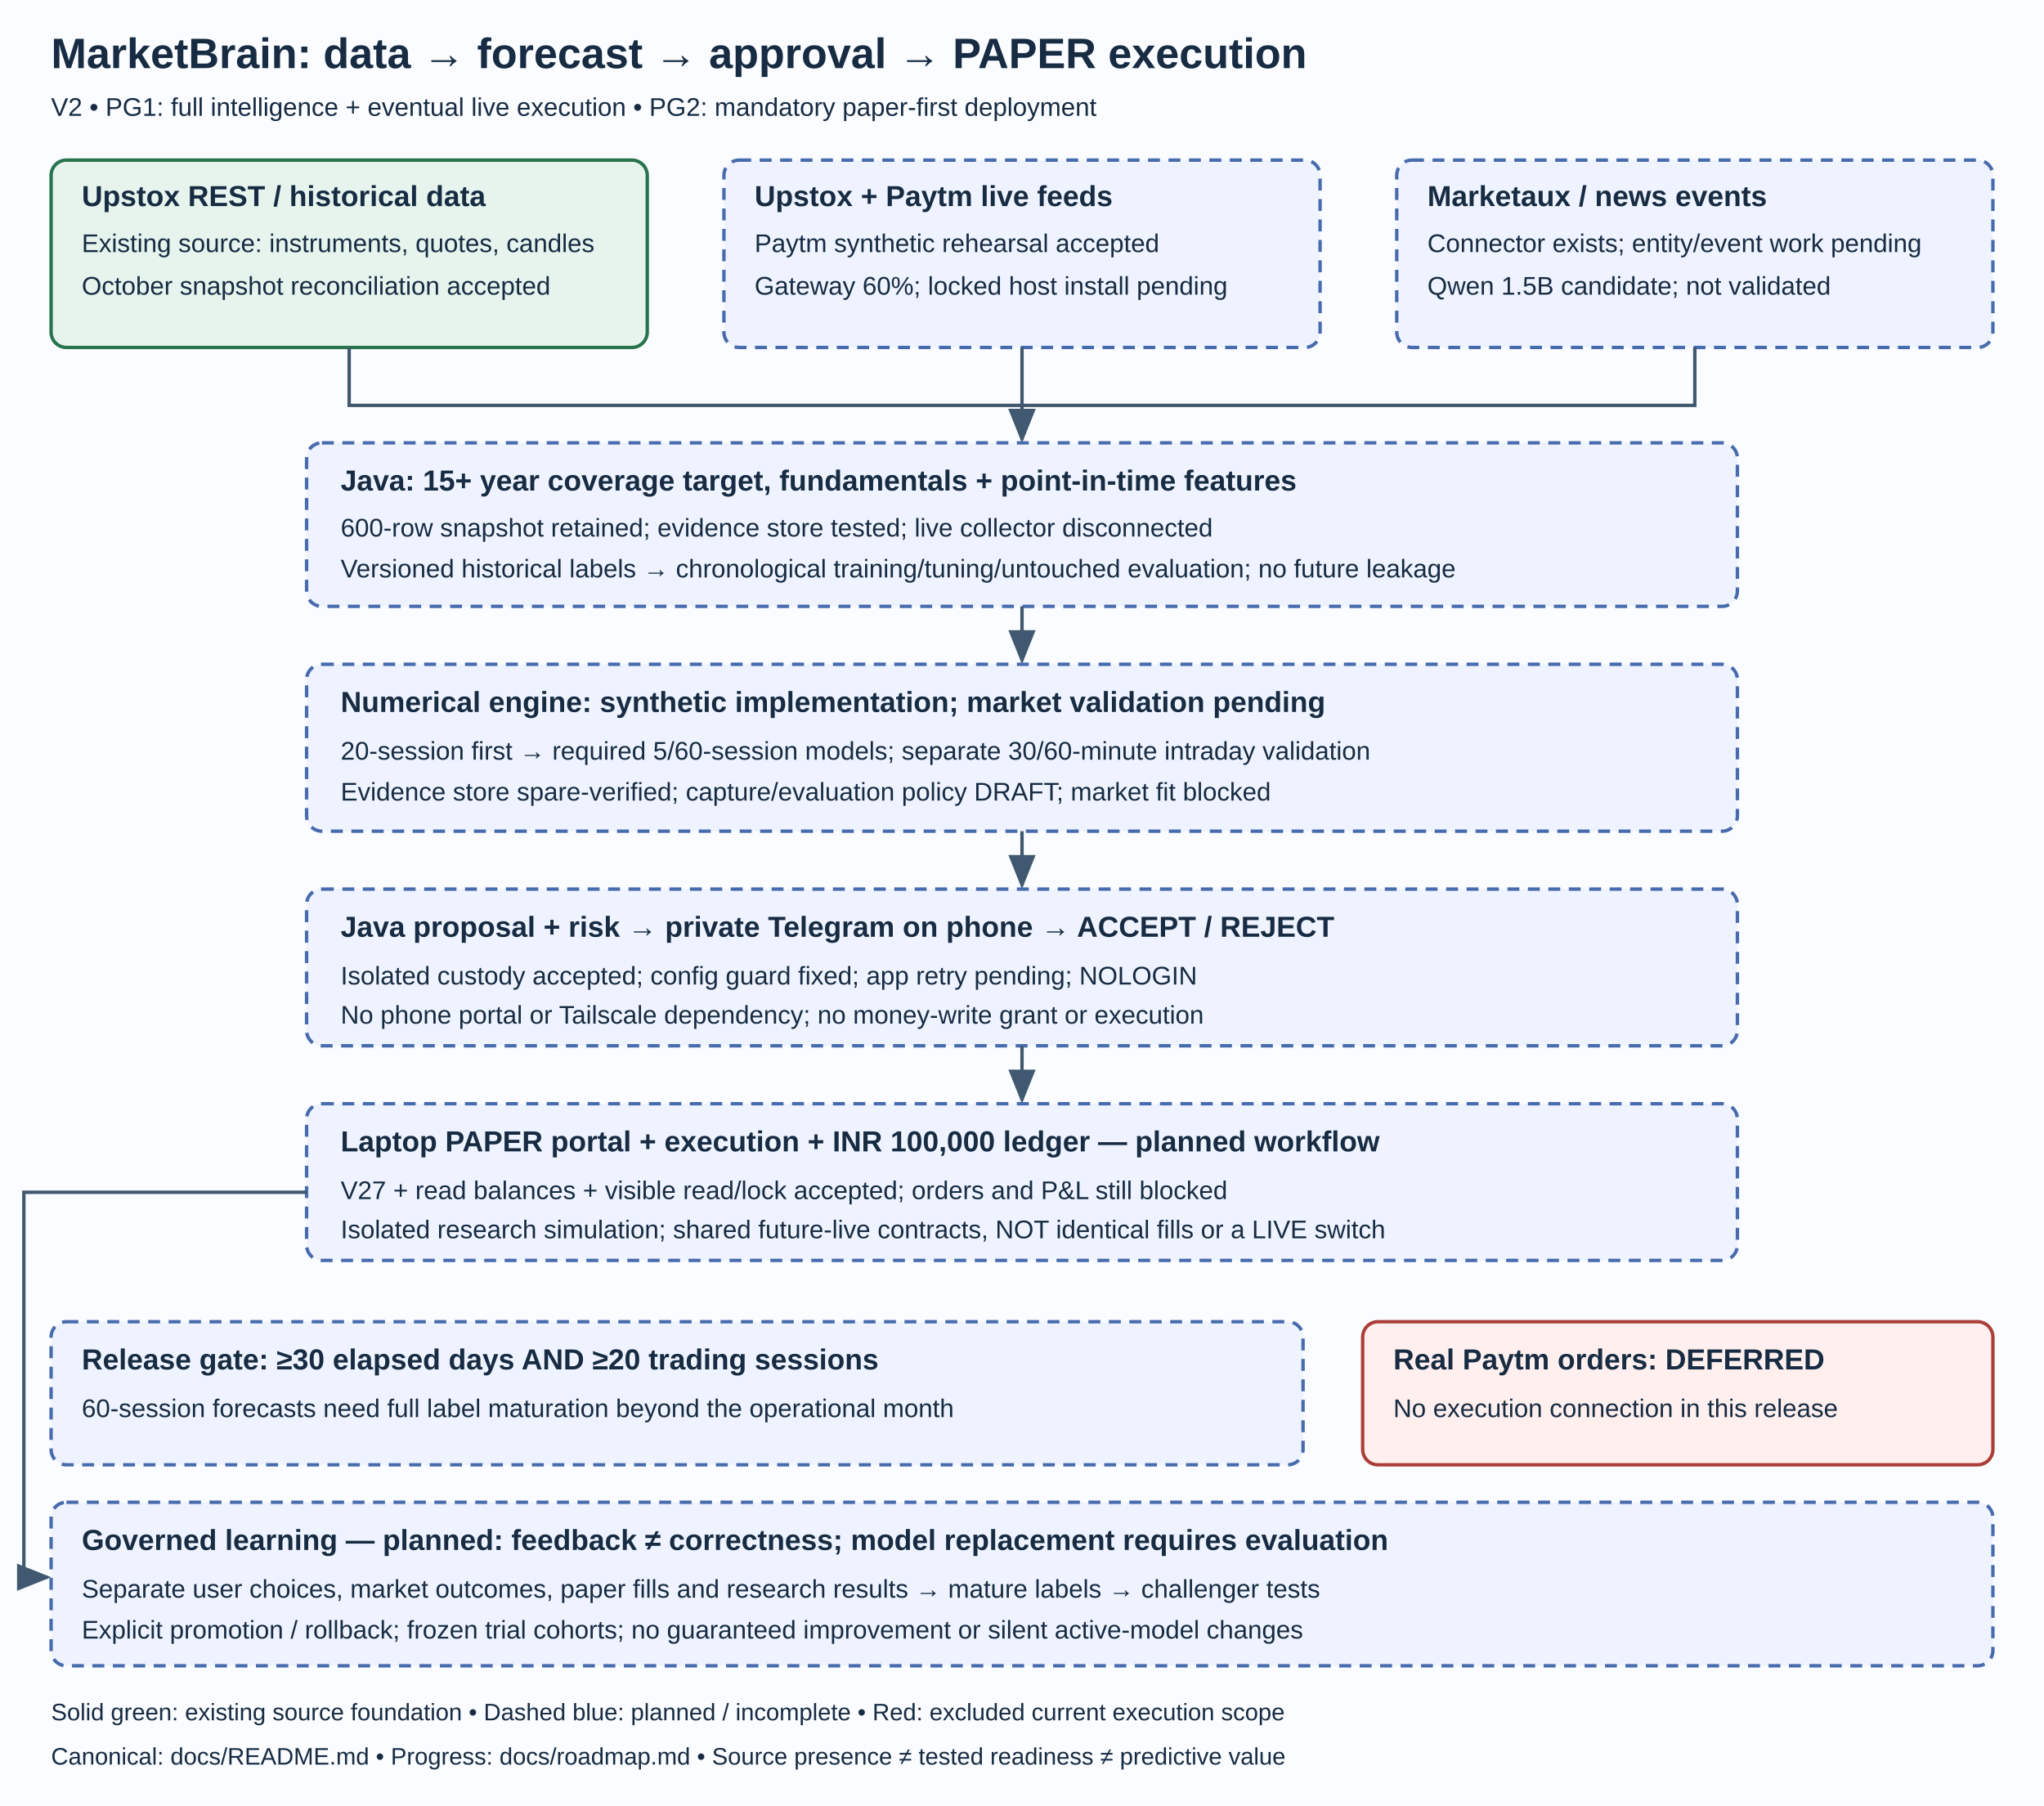
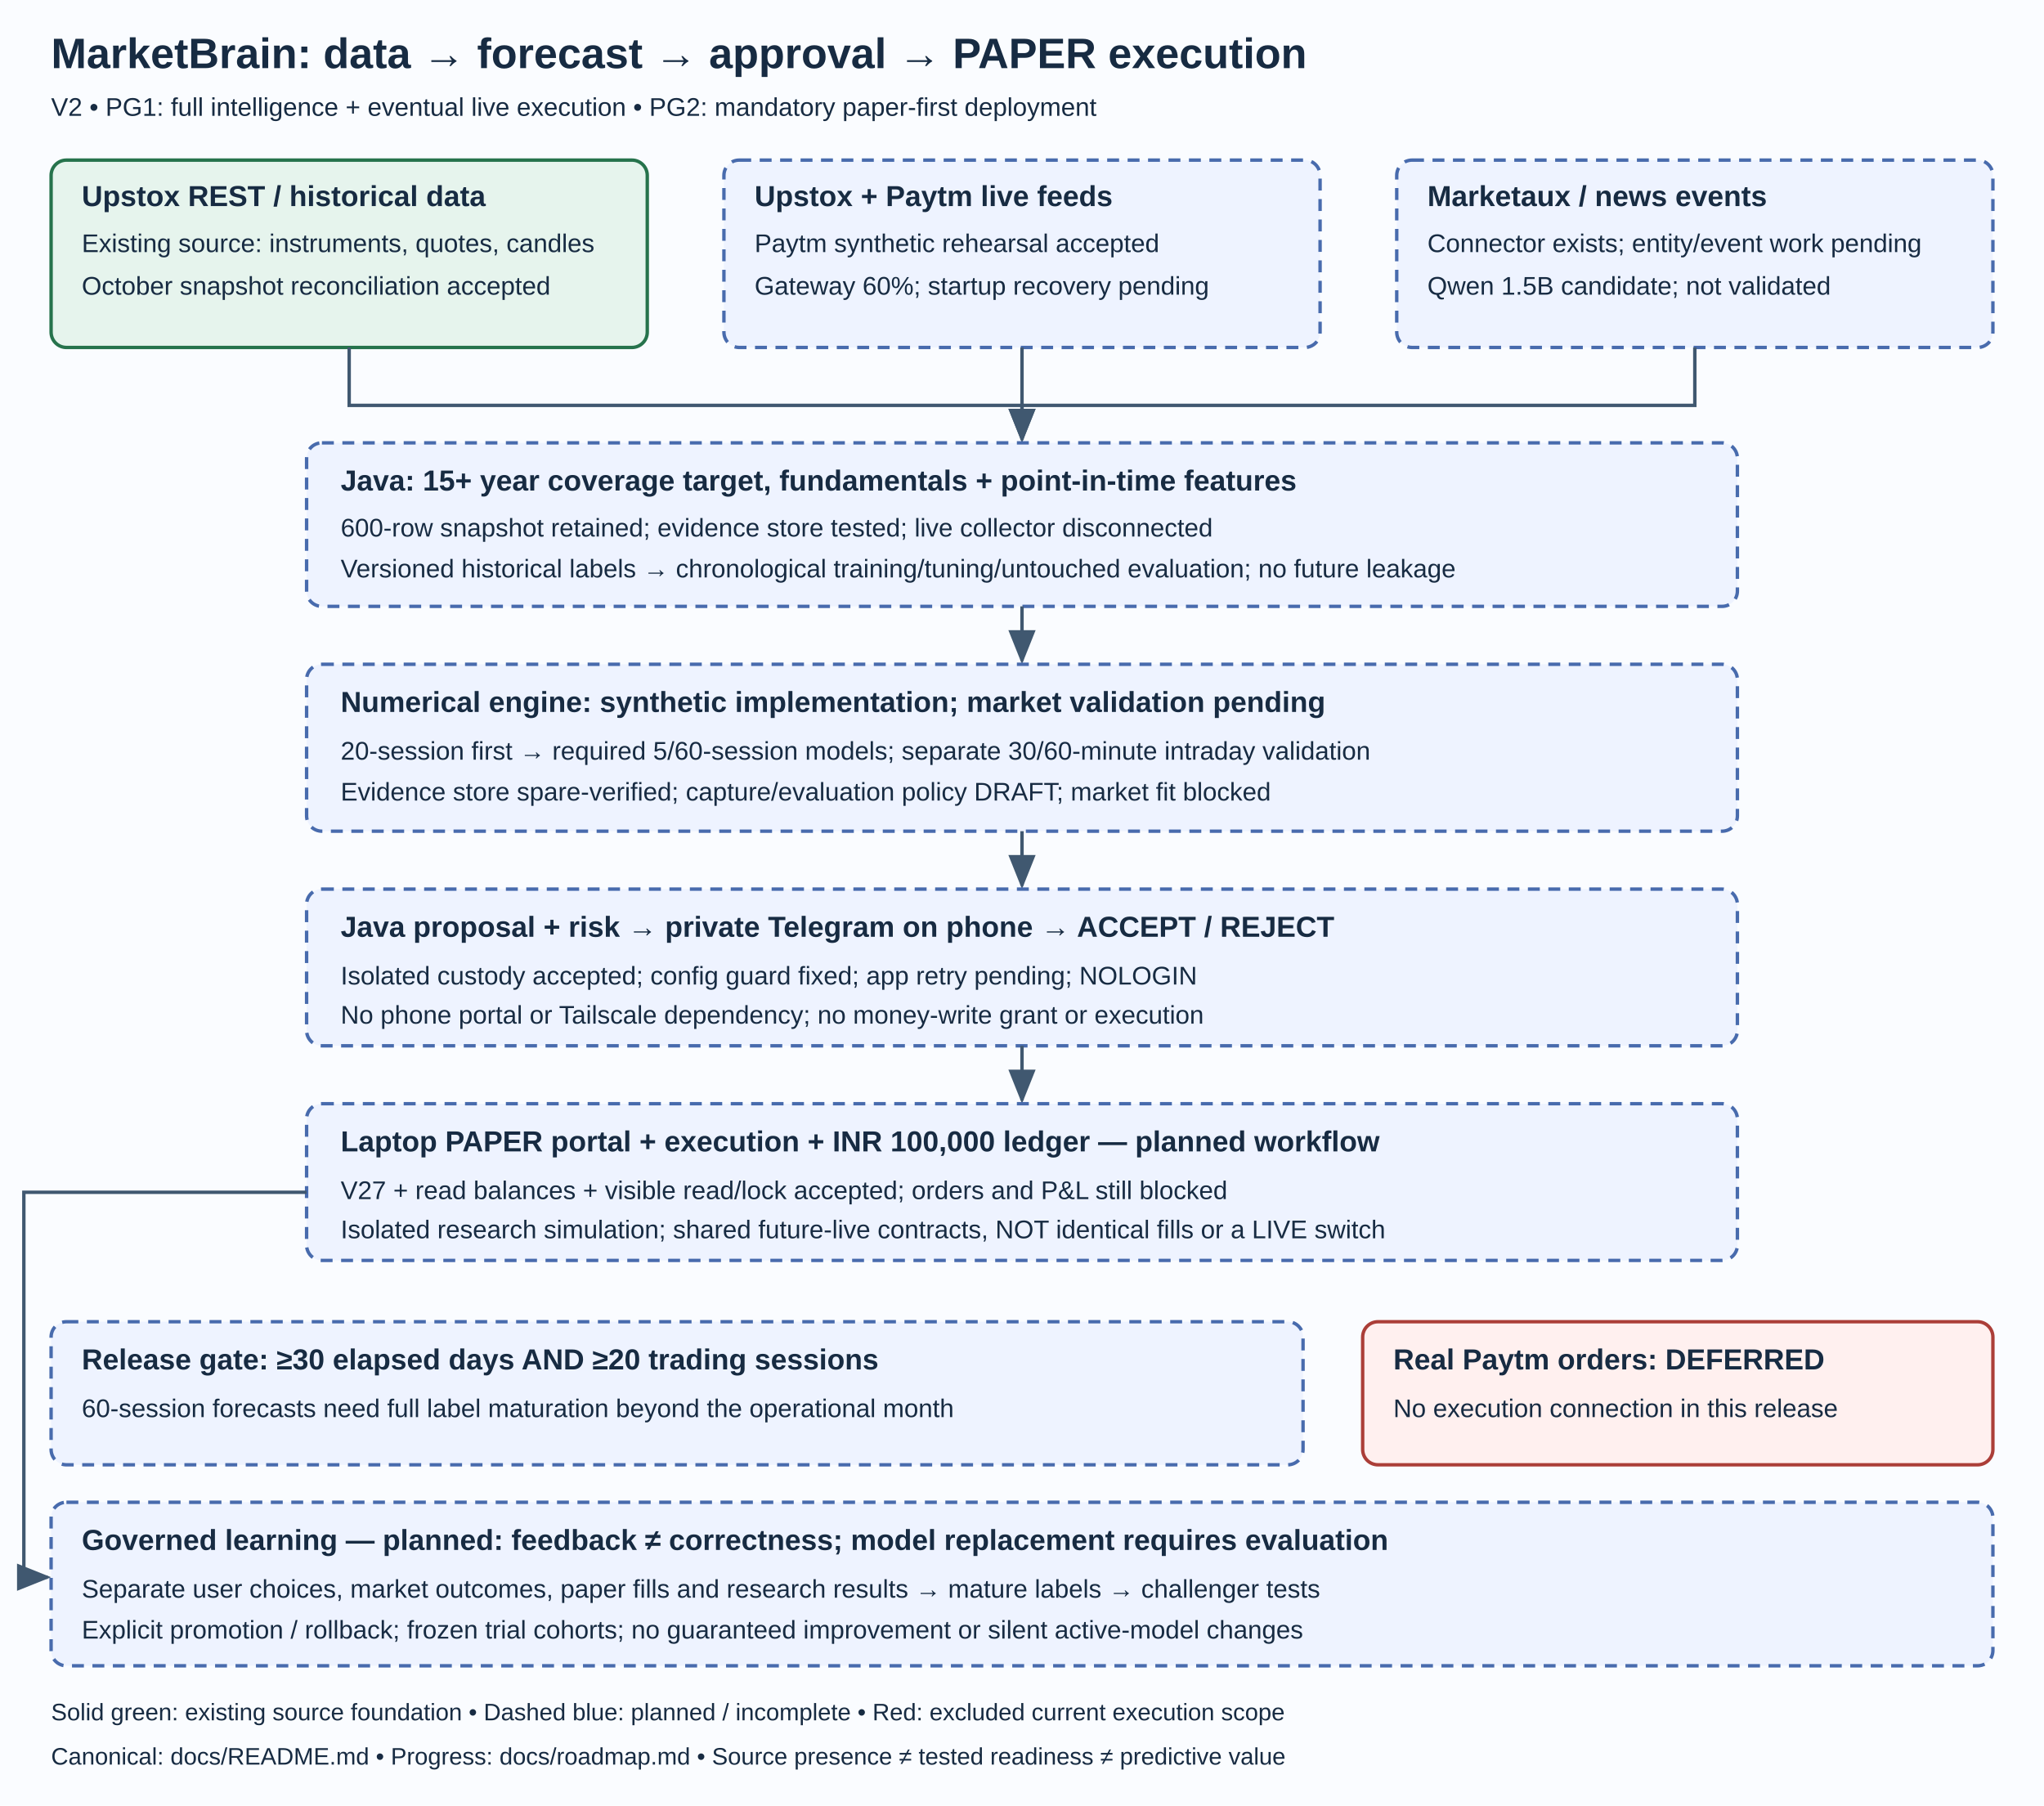
<svg xmlns="http://www.w3.org/2000/svg" width="1200" height="1060" viewBox="0 0 1200 1060" role="img" aria-labelledby="title desc">
  <defs>
    <marker id="arrow" markerWidth="10" markerHeight="8" refX="9" refY="4" orient="auto">
      <path d="M0,0 L10,4 L0,8 Z" fill="#405870" />
    </marker>
    <style>
      text { font-family: Arial, sans-serif; fill: #172b42; }
      .heading { font-size: 25px; font-weight: bold; }
      .label { font-size: 17px; font-weight: bold; }
      .body { font-size: 15px; }
      .small { font-size: 14px; }
      .existing { fill: #e6f4ed; stroke: #26734c; stroke-width: 2; }
      .planned { fill: #eef3ff; stroke: #486bad; stroke-width: 2; stroke-dasharray: 7 5; }
      .blocked { fill: #fff0ef; stroke: #ab3e38; stroke-width: 2; }
      .line { fill: none; stroke: #405870; stroke-width: 2; marker-end: url(#arrow); }
    </style>
  </defs>
  <rect width="1200" height="1060" fill="#fafcff" />
  <text x="30" y="40" class="heading">MarketBrain: data → forecast → approval → PAPER execution</text>
  <text x="30" y="68" class="body">V2 • PG1: full intelligence + eventual live execution • PG2: mandatory paper-first deployment</text>
  <rect x="30" y="94" width="350" height="110" rx="9" class="existing" />
  <text x="48" y="121" class="label">Upstox REST / historical data</text>
  <text x="48" y="148" class="body">Existing source: instruments, quotes, candles</text>
  <text x="48" y="173" class="body">October snapshot reconciliation accepted</text>
  <rect x="425" y="94" width="350" height="110" rx="9" class="planned" />
  <text x="443" y="121" class="label">Upstox + Paytm live feeds</text>
  <text x="443" y="148" class="body">Paytm synthetic rehearsal accepted</text>
-   <text x="443" y="173" class="body">Gateway 60%; locked host install pending</text>
+   <text x="443" y="173" class="body">Gateway 60%; startup recovery pending</text>
  <rect x="820" y="94" width="350" height="110" rx="9" class="planned" />
  <text x="838" y="121" class="label">Marketaux / news events</text>
  <text x="838" y="148" class="body">Connector exists; entity/event work pending</text>
  <text x="838" y="173" class="body">Qwen 1.5B candidate; not validated</text>
  <path d="M205 204 V238 H600 V258" class="line" />
  <path d="M600 204 V258" class="line" />
  <path d="M995 204 V238 H600" fill="none" stroke="#405870" stroke-width="2" />
  <rect x="180" y="260" width="840" height="96" rx="9" class="planned" />
  <text x="200" y="288" class="label">Java: 15+ year coverage target, fundamentals + point-in-time features</text>
  <text x="200" y="315" class="body">600-row snapshot retained; evidence store tested; live collector disconnected</text>
  <text x="200" y="339" class="body">Versioned historical labels → chronological training/tuning/untouched evaluation; no future leakage</text>
  <path d="M600 356 V388" class="line" />
  <rect x="180" y="390" width="840" height="98" rx="9" class="planned" />
  <text x="200" y="418" class="label">Numerical engine: synthetic implementation; market validation pending</text>
  <text x="200" y="446" class="body">20-session first → required 5/60-session models; separate 30/60-minute intraday validation</text>
  <text x="200" y="470" class="body">Evidence store spare-verified; capture/evaluation policy DRAFT; market fit blocked</text>
  <path d="M600 488 V520" class="line" />
  <rect x="180" y="522" width="840" height="92" rx="9" class="planned" />
  <text x="200" y="550" class="label">Java proposal + risk → private Telegram on phone → ACCEPT / REJECT</text>
  <text x="200" y="578" class="body">Isolated custody accepted; config guard fixed; app retry pending; NOLOGIN</text>
  <text x="200" y="601" class="body">No phone portal or Tailscale dependency; no money-write grant or execution</text>
  <path d="M600 614 V646" class="line" />
  <rect x="180" y="648" width="840" height="92" rx="9" class="planned" />
  <text x="200" y="676" class="label">Laptop PAPER portal + execution + INR 100,000 ledger — planned workflow</text>
  <text x="200" y="704" class="body">V27 + read balances + visible read/lock accepted; orders and P&amp;L still blocked</text>
  <text x="200" y="727" class="body">Isolated research simulation; shared future-live contracts, NOT identical fills or a LIVE switch</text>
  <rect x="30" y="776" width="735" height="84" rx="9" class="planned" />
  <text x="48" y="804" class="label">Release gate: ≥30 elapsed days AND ≥20 trading sessions</text>
  <text x="48" y="832" class="body">60-session forecasts need full label maturation beyond the operational month</text>
  <rect x="800" y="776" width="370" height="84" rx="9" class="blocked" />
  <text x="818" y="804" class="label">Real Paytm orders: DEFERRED</text>
  <text x="818" y="832" class="body">No execution connection in this release</text>
  <path d="M180 700 H14 V926 H28" class="line" />
  <rect x="30" y="882" width="1140" height="96" rx="9" class="planned" />
  <text x="48" y="910" class="label">Governed learning — planned: feedback ≠ correctness; model replacement requires evaluation</text>
  <text x="48" y="938" class="body">Separate user choices, market outcomes, paper fills and research results → mature labels → challenger tests</text>
  <text x="48" y="962" class="body">Explicit promotion / rollback; frozen trial cohorts; no guaranteed improvement or silent active-model changes</text>
  <text x="30" y="1010" class="small">Solid green: existing source foundation • Dashed blue: planned / incomplete • Red: excluded current execution scope</text>
  <text x="30" y="1036" class="small">Canonical: docs/README.md • Progress: docs/roadmap.md • Source presence ≠ tested readiness ≠ predictive value</text>
</svg>
